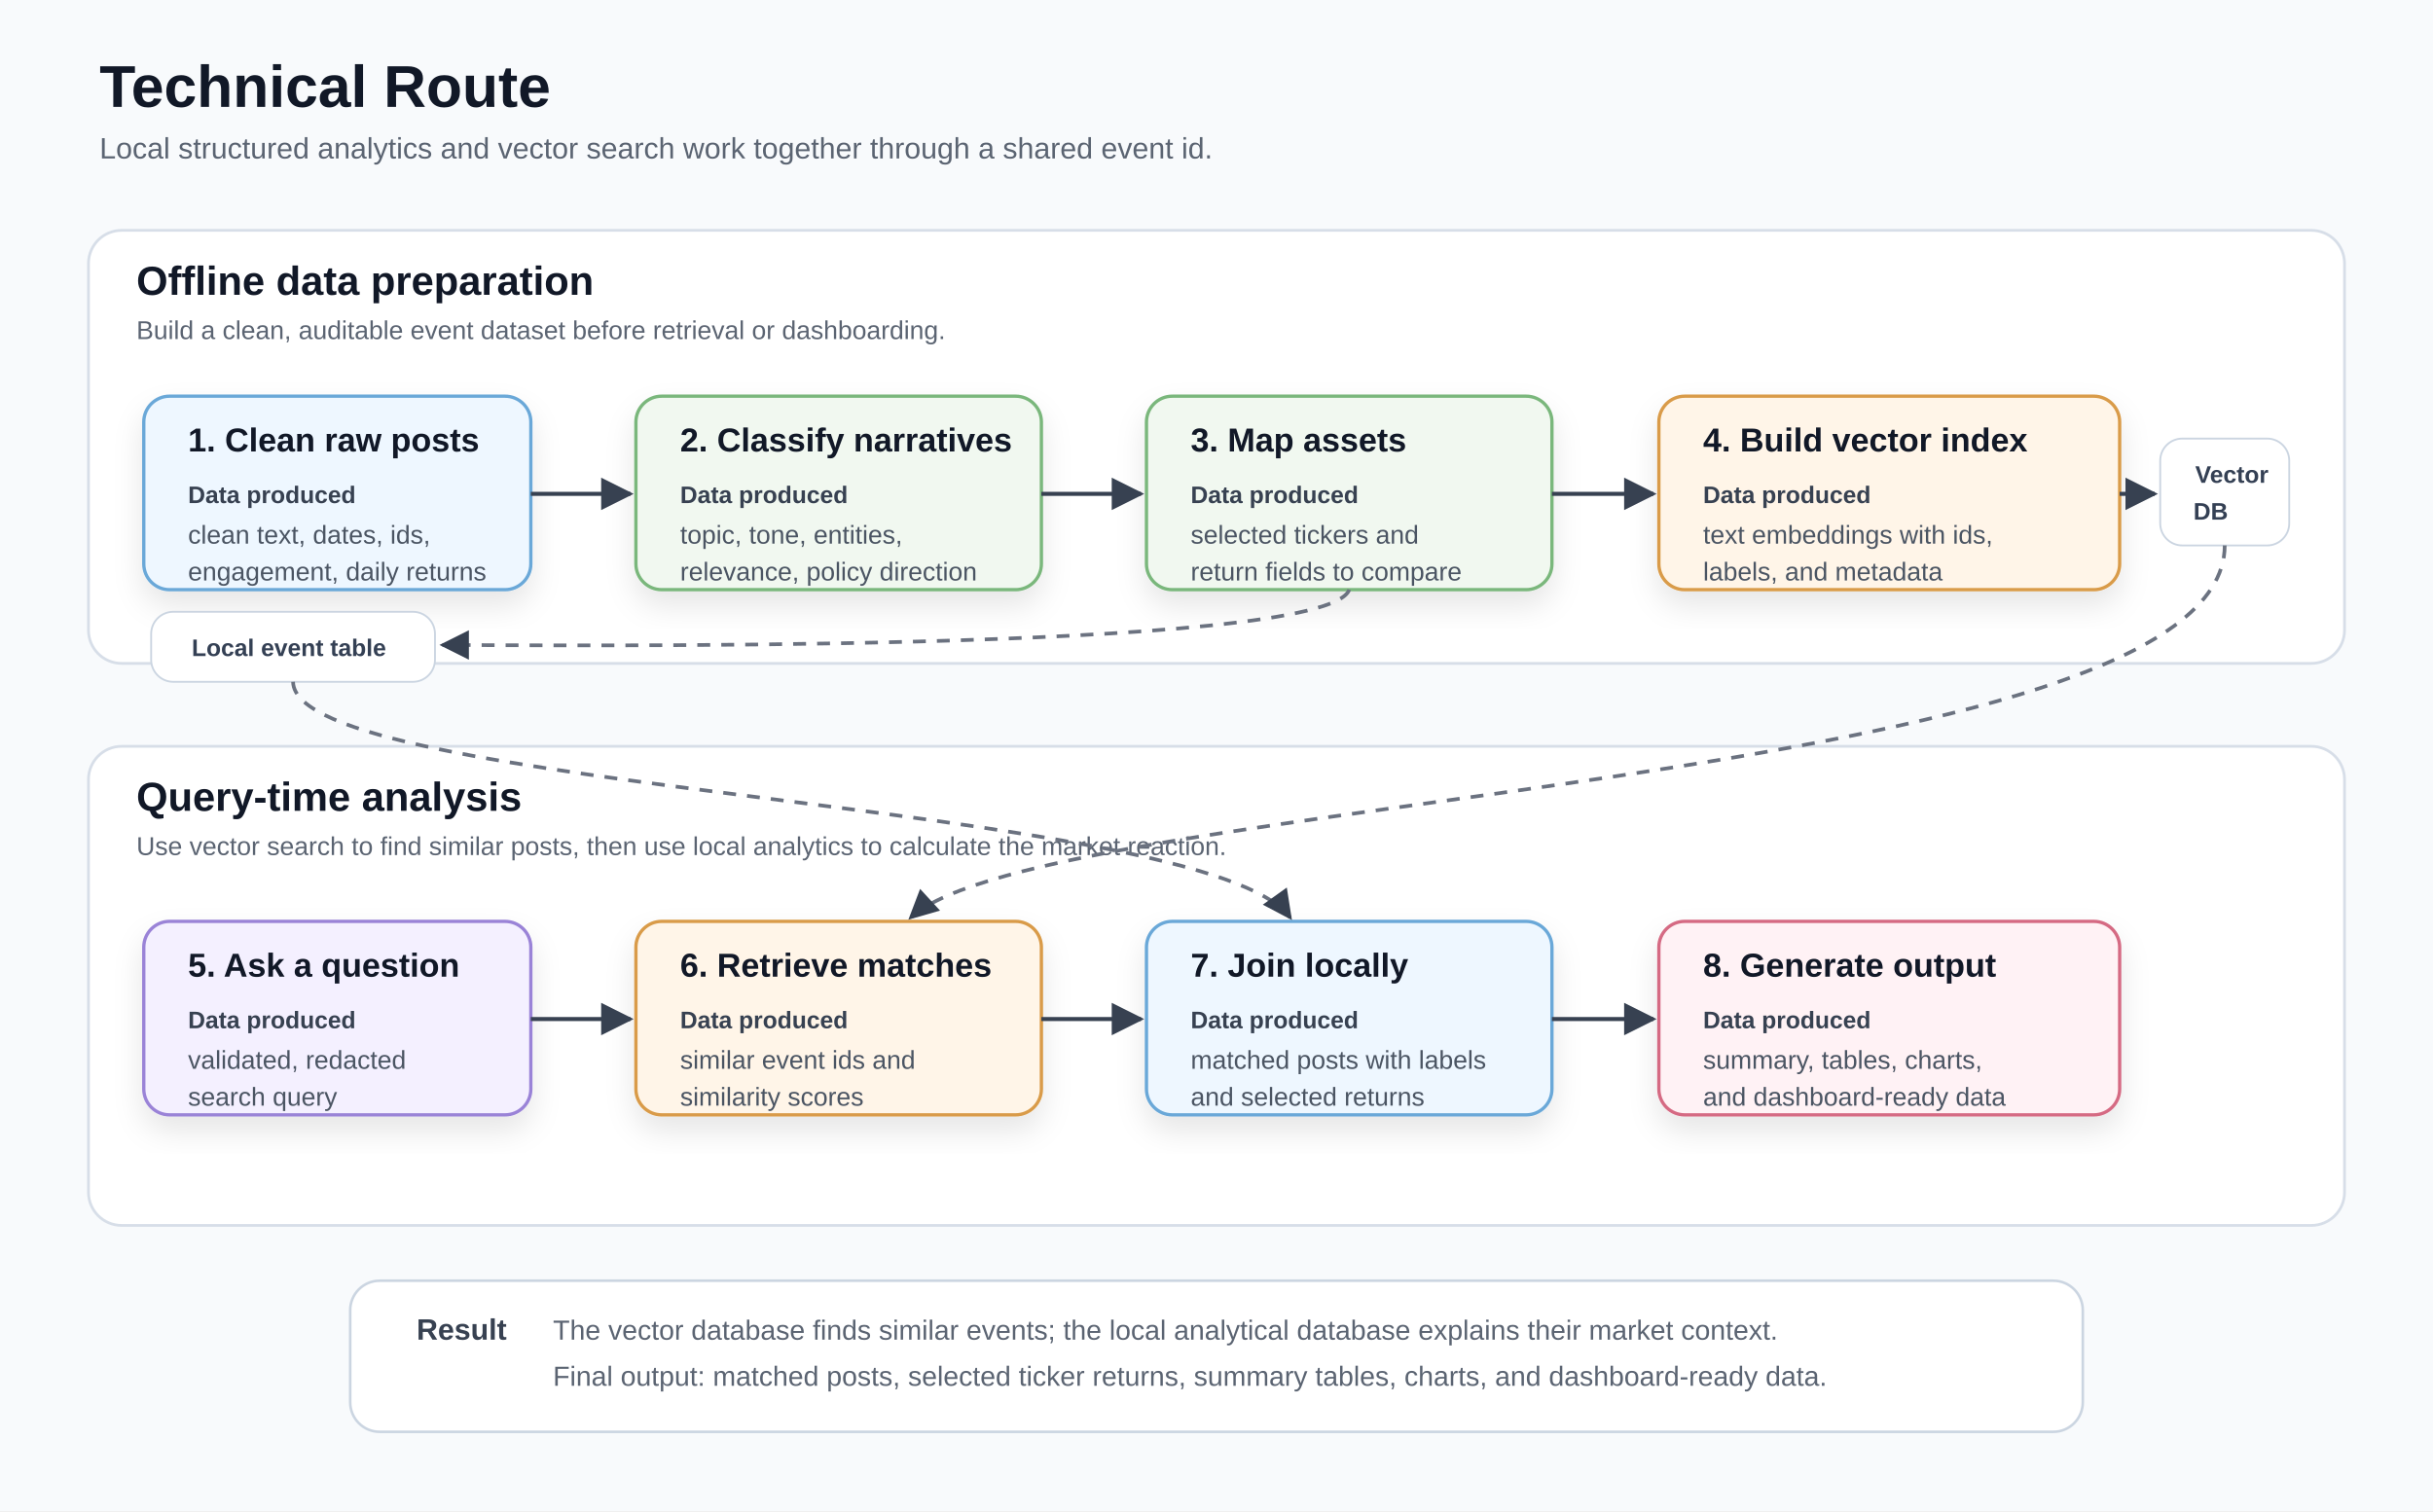
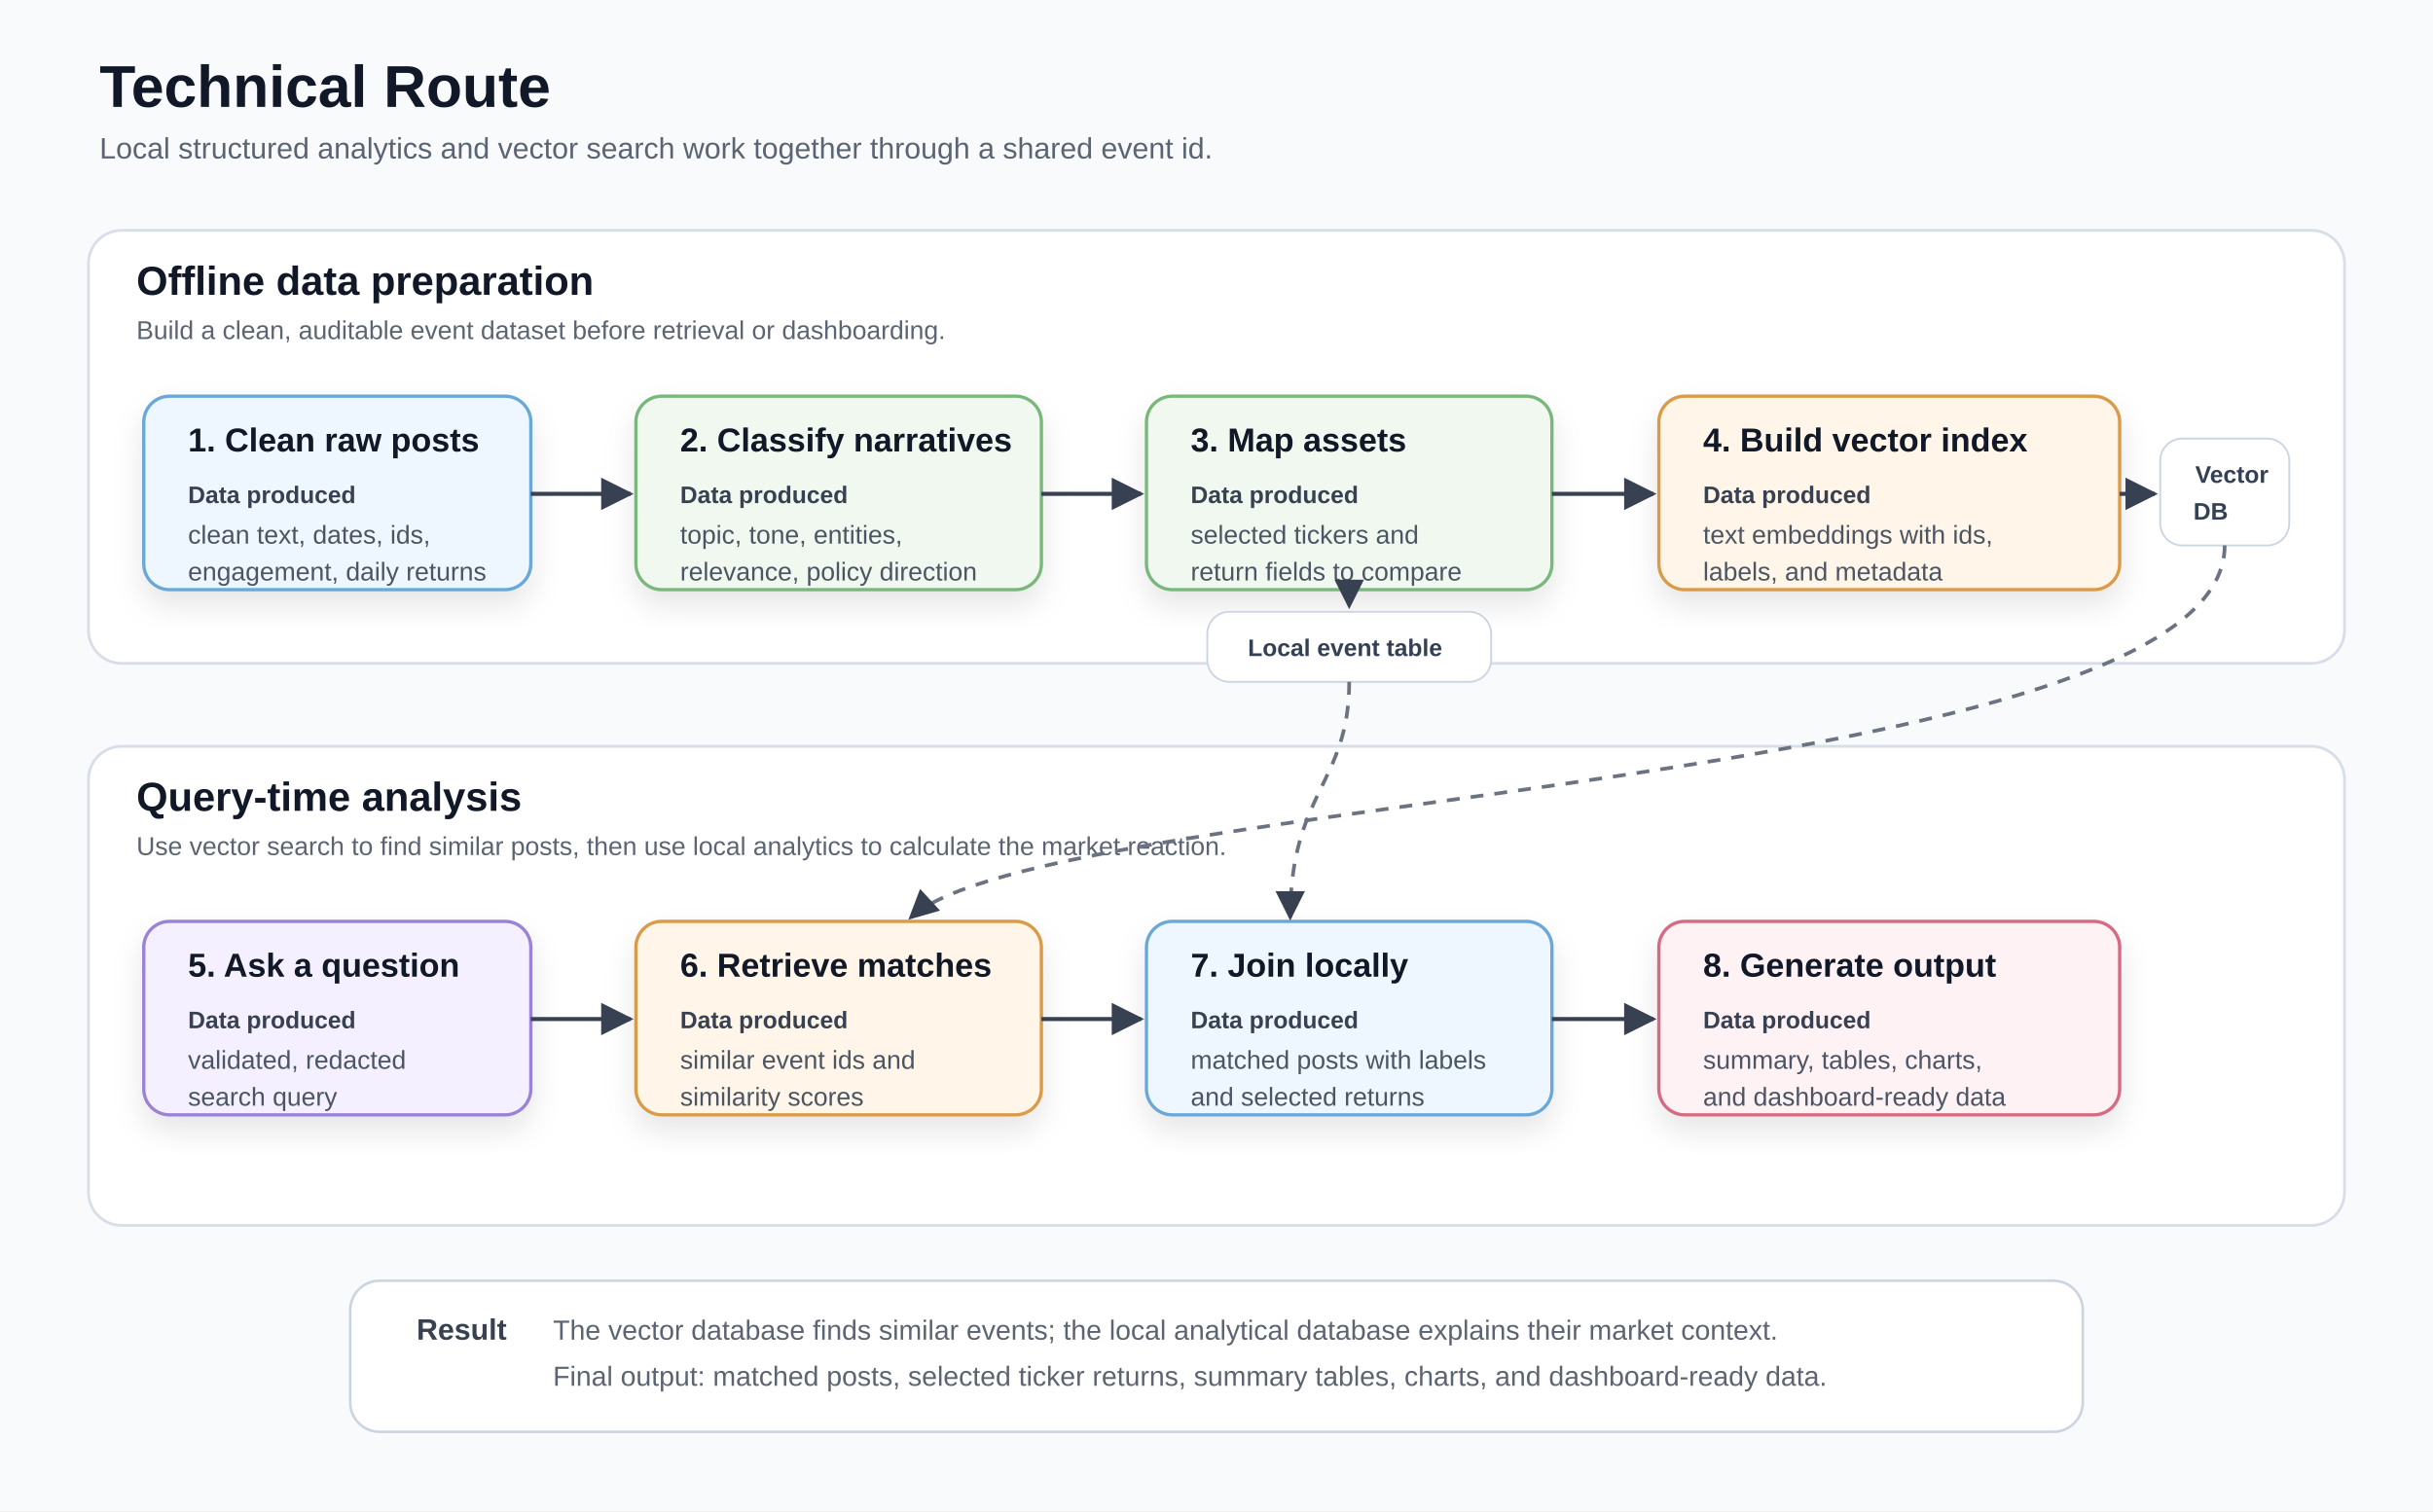
<svg xmlns="http://www.w3.org/2000/svg" width="1320" height="820" viewBox="0 0 1320 820" role="img" aria-labelledby="title desc">
  <defs>
    <marker id="arrow" viewBox="0 0 10 10" refX="9" refY="5" markerWidth="8" markerHeight="8" orient="auto-start-reverse">
      <path d="M 0 0 L 10 5 L 0 10 z" fill="#374151" />
    </marker>
    <filter id="shadow" x="-10%" y="-20%" width="120%" height="140%">
      <feDropShadow dx="0" dy="8" stdDeviation="8" flood-color="#111827" flood-opacity="0.10" />
    </filter>
    <style>
      .canvas { fill: #f8fafc; }
      .lane { fill: #ffffff; stroke: #d7dee8; stroke-width: 1.5; }
      .lane-title { font: 700 22px Arial, sans-serif; fill: #111827; }
      .lane-note { font: 400 14px Arial, sans-serif; fill: #5b6472; }
      .box { stroke-width: 1.8; rx: 14; filter: url(#shadow); }
      .box-ingest { fill: #eef7ff; stroke: #6aa8d8; }
      .box-structure { fill: #f1f8f0; stroke: #7ab77b; }
      .box-vector { fill: #fff5e8; stroke: #d99b48; }
      .box-query { fill: #f4f0ff; stroke: #9a83d7; }
      .box-output { fill: #fff2f5; stroke: #d56b83; }
      .step { font: 700 18px Arial, sans-serif; fill: #111827; }
      .data-label { font: 700 13px Arial, sans-serif; fill: #374151; }
      .data { font: 400 14px Arial, sans-serif; fill: #4b5563; }
      .connector { stroke: #374151; stroke-width: 2.2; fill: none; marker-end: url(#arrow); }
      .connector-soft { stroke: #6b7280; stroke-width: 2; fill: none; stroke-dasharray: 7 6; marker-end: url(#arrow); }
      .chip { fill: #ffffff; stroke: #cbd5e1; stroke-width: 1; }
      .chip-text { font: 700 13px Arial, sans-serif; fill: #344054; }
    </style>
  </defs>
  <rect class="canvas" x="0" y="0" width="1320" height="820" />
  <text x="54" y="58" style="font: 700 32px Arial, sans-serif; fill: #111827;">Technical Route</text>
  <text x="54" y="86" style="font: 400 16px Arial, sans-serif; fill: #5b6472;">Local structured analytics and vector search work together through a shared event id.</text>
  <rect class="lane" x="48" y="125" width="1224" height="235" rx="18" />
  <text class="lane-title" x="74" y="160">Offline data preparation</text>
  <text class="lane-note" x="74" y="184">Build a clean, auditable event dataset before retrieval or dashboarding.</text>
  <rect class="lane" x="48" y="405" width="1224" height="260" rx="18" />
  <text class="lane-title" x="74" y="440">Query-time analysis</text>
  <text class="lane-note" x="74" y="464">Use vector search to find similar posts, then use local analytics to calculate the market reaction.</text>
  <rect class="box box-ingest" x="78" y="215" width="210" height="105" rx="14" />
  <text class="step" x="102" y="245">1. Clean raw posts</text>
  <text class="data-label" x="102" y="273">Data produced</text>
  <text class="data" x="102" y="295">clean text, dates, ids,</text>
  <text class="data" x="102" y="315">engagement, daily returns</text>
  <rect class="box box-structure" x="345" y="215" width="220" height="105" rx="14" />
  <text class="step" x="369" y="245">2. Classify narratives</text>
  <text class="data-label" x="369" y="273">Data produced</text>
  <text class="data" x="369" y="295">topic, tone, entities,</text>
  <text class="data" x="369" y="315">relevance, policy direction</text>
  <rect class="box box-structure" x="622" y="215" width="220" height="105" rx="14" />
  <text class="step" x="646" y="245">3. Map assets</text>
  <text class="data-label" x="646" y="273">Data produced</text>
  <text class="data" x="646" y="295">selected tickers and</text>
  <text class="data" x="646" y="315">return fields to compare</text>
  <rect class="box box-vector" x="900" y="215" width="250" height="105" rx="14" />
  <text class="step" x="924" y="245">4. Build vector index</text>
  <text class="data-label" x="924" y="273">Data produced</text>
  <text class="data" x="924" y="295">text embeddings with ids,</text>
  <text class="data" x="924" y="315">labels, and metadata</text>
  <path class="connector" d="M 288 268 L 342 268" />
  <path class="connector" d="M 565 268 L 619 268" />
  <path class="connector" d="M 842 268 L 897 268" />
  <rect class="chip" x="1172" y="238" width="70" height="58" rx="12" />
  <text class="chip-text" x="1191" y="262">Vector</text>
  <text class="chip-text" x="1190" y="282">DB</text>
  <path class="connector" d="M 1150 268 L 1169 268" />
-   <rect class="chip" x="82" y="332" width="154" height="38" rx="12" />
-   <text class="chip-text" x="104" y="356">Local event table</text>
-   <path class="connector-soft" d="M 732 320 C 720 355, 285 350, 240 350" />
+   <rect class="chip" x="655" y="332" width="154" height="38" rx="12" />
+   <text class="chip-text" x="677" y="356">Local event table</text>
+   <path class="connector-soft" d="M 732 320 L 732 329" />
  <rect class="box box-query" x="78" y="500" width="210" height="105" rx="14" />
  <text class="step" x="102" y="530">5. Ask a question</text>
  <text class="data-label" x="102" y="558">Data produced</text>
  <text class="data" x="102" y="580">validated, redacted</text>
  <text class="data" x="102" y="600">search query</text>
  <rect class="box box-vector" x="345" y="500" width="220" height="105" rx="14" />
  <text class="step" x="369" y="530">6. Retrieve matches</text>
  <text class="data-label" x="369" y="558">Data produced</text>
  <text class="data" x="369" y="580">similar event ids and</text>
  <text class="data" x="369" y="600">similarity scores</text>
  <rect class="box box-ingest" x="622" y="500" width="220" height="105" rx="14" />
  <text class="step" x="646" y="530">7. Join locally</text>
  <text class="data-label" x="646" y="558">Data produced</text>
  <text class="data" x="646" y="580">matched posts with labels</text>
  <text class="data" x="646" y="600">and selected returns</text>
  <rect class="box box-output" x="900" y="500" width="250" height="105" rx="14" />
  <text class="step" x="924" y="530">8. Generate output</text>
  <text class="data-label" x="924" y="558">Data produced</text>
  <text class="data" x="924" y="580">summary, tables, charts,</text>
  <text class="data" x="924" y="600">and dashboard-ready data</text>
  <path class="connector" d="M 288 553 L 342 553" />
  <path class="connector" d="M 565 553 L 619 553" />
  <path class="connector" d="M 842 553 L 897 553" />
  <path class="connector-soft" d="M 1207 296 C 1207 428, 568 430, 494 498" />
-   <path class="connector-soft" d="M 159 370 C 160 430, 655 435, 700 498" />
+   <path class="connector-soft" d="M 732 370 C 732 425, 700 430, 700 498" />
  <rect x="190" y="695" width="940" height="82" rx="16" fill="#ffffff" stroke="#cbd5e1" stroke-width="1.4" />
  <text x="226" y="727" style="font: 700 16px Arial, sans-serif; fill: #374151;">Result</text>
  <text x="300" y="727" style="font: 400 15px Arial, sans-serif; fill: #5b6472;">The vector database finds similar events; the local analytical database explains their market context.</text>
  <text x="300" y="752" style="font: 400 15px Arial, sans-serif; fill: #5b6472;">Final output: matched posts, selected ticker returns, summary tables, charts, and dashboard-ready data.</text>
</svg>
